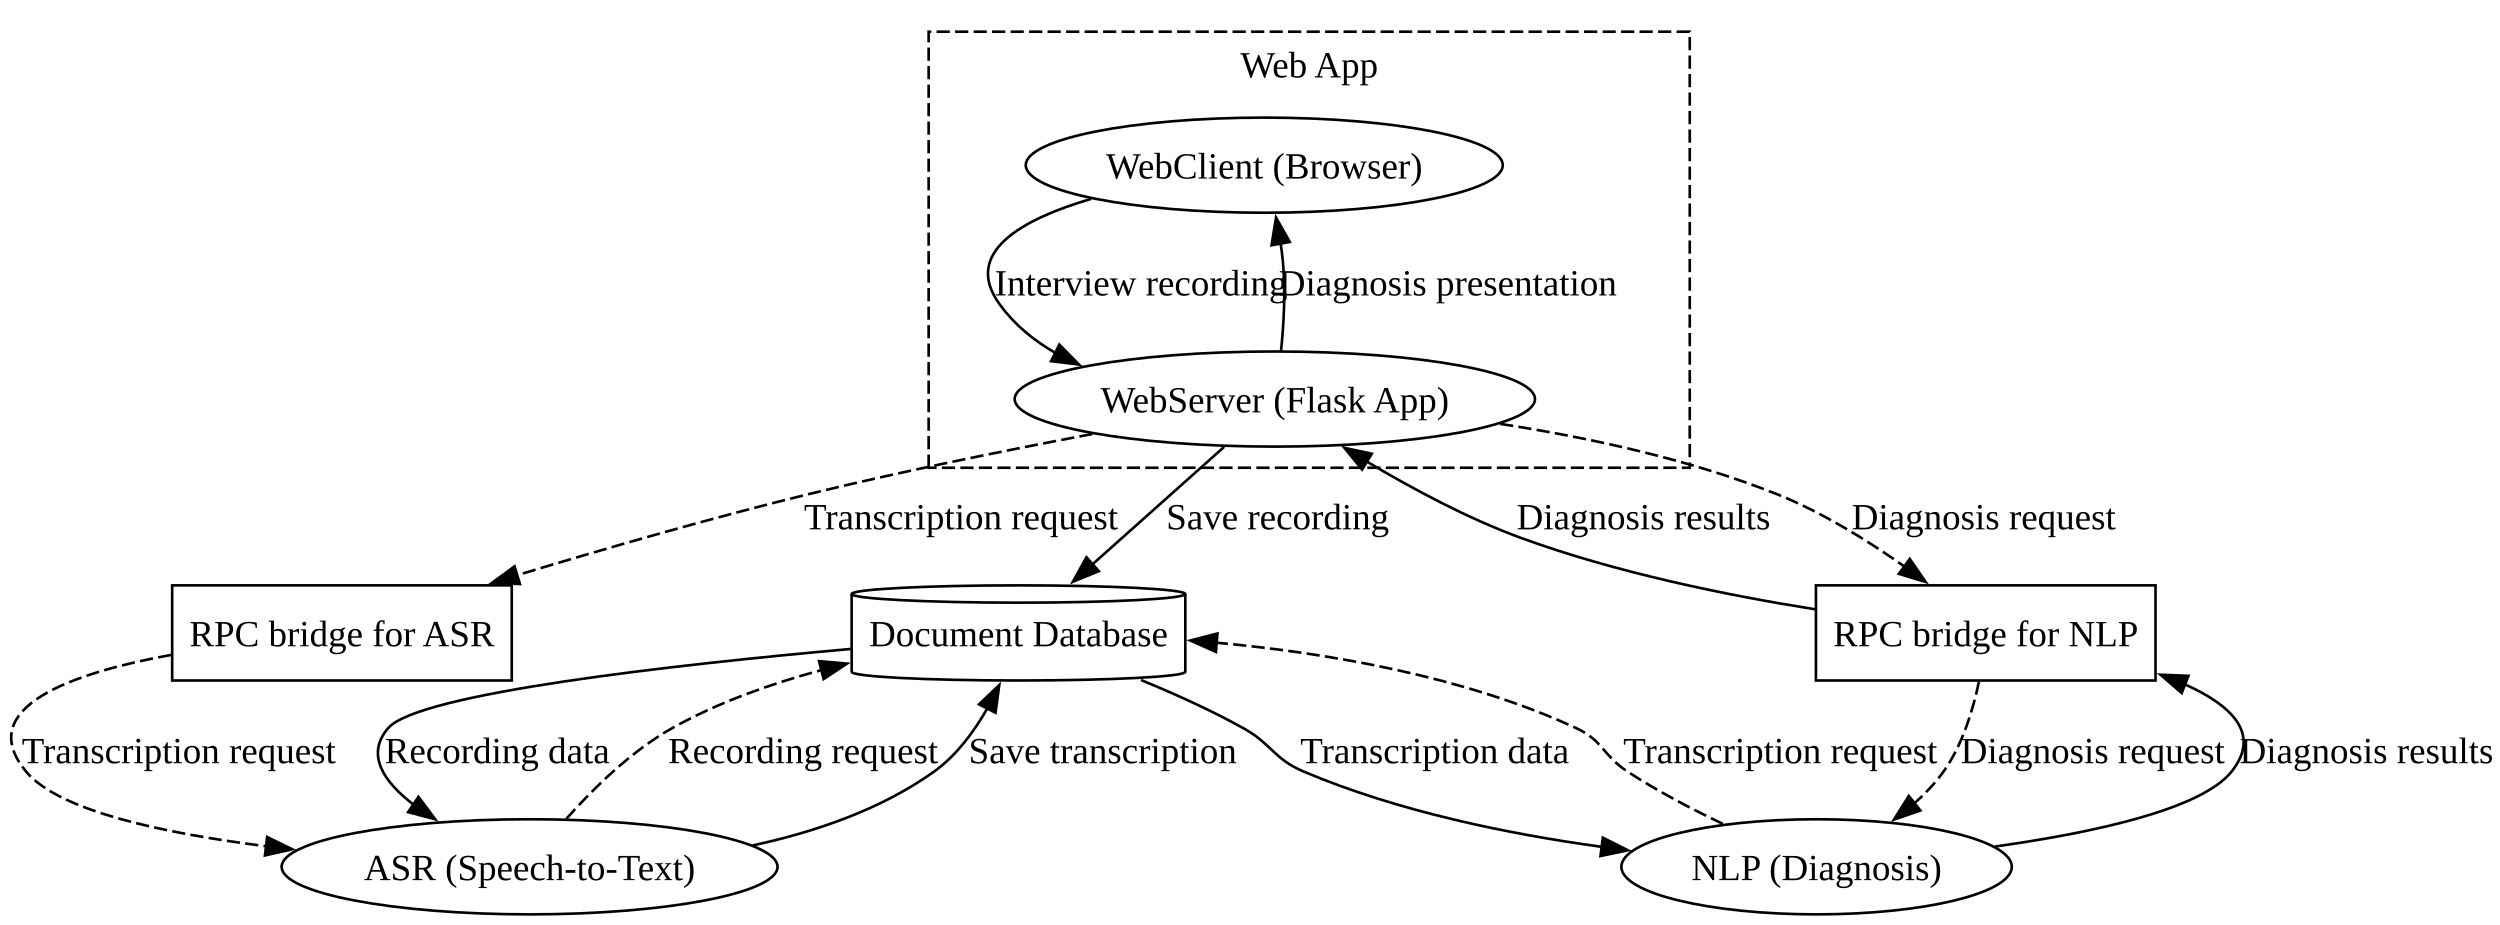
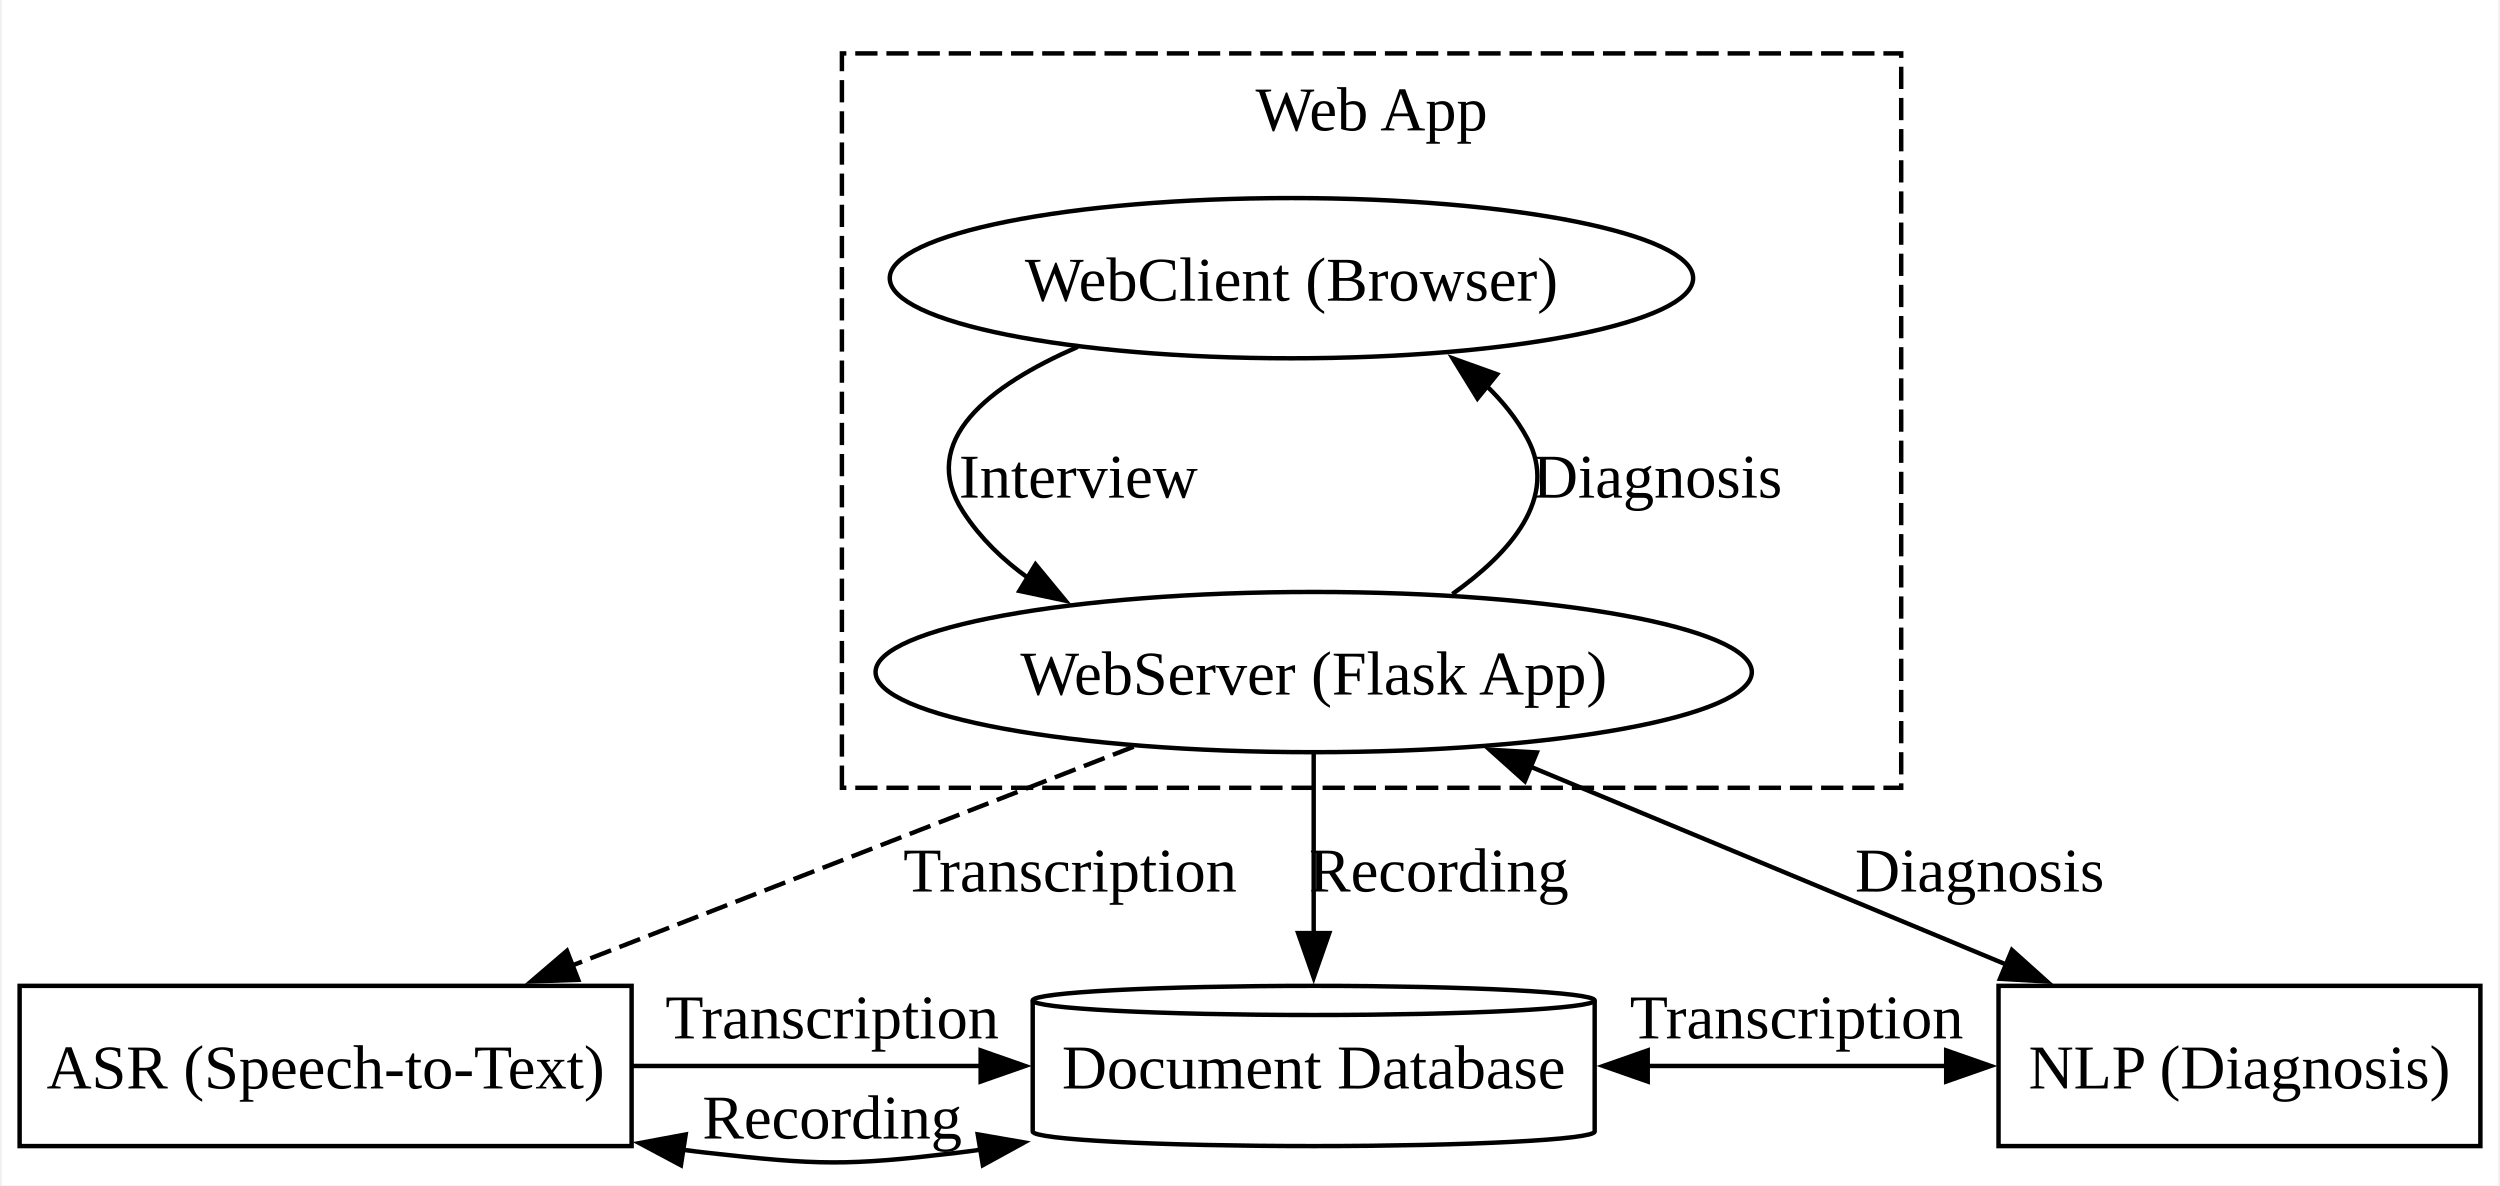
- <svg xmlns="http://www.w3.org/2000/svg" width="946pt" height="350pt" viewBox="0.00 0.00 945.94 350.00">
-   <g id="graph0" class="graph" transform="scale(1 1) rotate(0) translate(4 346)">
-     <polygon fill="white" stroke="none" points="-4,4 -4,-346 941.94,-346 941.94,4 -4,4" />
-     <g id="clust2" class="cluster">
-       <polygon fill="none" stroke="black" stroke-dasharray="5,2" points="347.37,-169 347.37,-334 635.37,-334 635.37,-169 347.37,-169" />
-       <text text-anchor="middle" x="491.37" y="-316.7" font-family="Times New Roman,serif" font-size="14.00">Web App</text>
+ <svg xmlns="http://www.w3.org/2000/svg" width="561pt" height="266pt" viewBox="0.00 0.00 560.88 266.33">
+   <g id="graph0" class="graph" transform="scale(1 1) rotate(0) translate(4 262.33)">
+     <polygon fill="white" stroke="none" points="-4,4 -4,-262.33 556.88,-262.33 556.88,4 -4,4" />
+     <g id="clust1" class="cluster">
+       <polygon fill="none" stroke="black" stroke-dasharray="5,2" points="184.75,-85.33 184.75,-250.33 422.75,-250.33 422.75,-85.33 184.75,-85.33" />
+       <text text-anchor="middle" x="303.75" y="-233.03" font-family="Times New Roman,serif" font-size="14.00">Web App</text>
    </g>
    <g id="node1" class="node">
-       <polygon fill="none" stroke="black" points="189.62,-124.5 61.12,-124.5 61.12,-88.5 189.62,-88.5 189.62,-124.5" />
-       <text text-anchor="middle" x="125.37" y="-101.45" font-family="Times New Roman,serif" font-size="14.00">RPC bridge for ASR</text>
+       <ellipse fill="none" stroke="black" cx="285.75" cy="-199.83" rx="90.25" ry="18" />
+       <text text-anchor="middle" x="285.75" y="-194.78" font-family="Times New Roman,serif" font-size="14.00">WebClient (Browser)</text>
+     </g>
+     <g id="node2" class="node">
+       <ellipse fill="none" stroke="black" cx="290.75" cy="-111.33" rx="98.44" ry="18" />
+       <text text-anchor="middle" x="290.75" y="-106.28" font-family="Times New Roman,serif" font-size="14.00">WebServer (Flask App)</text>
+     </g>
+     <g id="edge1" class="edge">
+       <path fill="none" stroke="black" d="M237.75,-184.4C217.88,-175.75 201.62,-163.3 212,-147.33 215.85,-141.4 220.96,-136.47 226.74,-132.37" />
+       <polygon fill="black" stroke="black" points="228.25,-135.54 234.99,-127.37 224.62,-129.56 228.25,-135.54" />
+       <text text-anchor="middle" x="237.88" y="-150.53" font-family="Times New Roman,serif" font-size="14.00">Interview</text>
+     </g>
+     <g id="edge10" class="edge">
+       <path fill="none" stroke="black" d="M321.92,-128.87C335.07,-138.18 345.87,-150.59 338.75,-163.83 336.36,-168.26 333.14,-172.23 329.46,-175.75" />
+       <polygon fill="black" stroke="black" points="327.54,-172.8 321.98,-181.82 331.95,-178.24 327.54,-172.8" />
+       <text text-anchor="middle" x="368.01" y="-150.53" font-family="Times New Roman,serif" font-size="14.00">Diagnosis</text>
+     </g>
+     <g id="node3" class="node">
+       <polygon fill="none" stroke="black" points="137.5,-40.83 0,-40.83 0,-4.83 137.5,-4.83 137.5,-40.83" />
+       <text text-anchor="middle" x="68.75" y="-17.78" font-family="Times New Roman,serif" font-size="14.00">ASR (Speech-to-Text)</text>
+     </g>
+     <g id="edge4" class="edge">
+       <path fill="none" stroke="black" stroke-dasharray="5,2" d="M250.29,-94.56C214.97,-80.8 163.37,-60.69 124.2,-45.43" />
+       <polygon fill="black" stroke="black" points="125.51,-42.19 114.92,-41.82 122.97,-48.71 125.51,-42.19" />
+       <text text-anchor="middle" x="236.01" y="-62.03" font-family="Times New Roman,serif" font-size="14.00">Transcription</text>
    </g>
    <g id="node4" class="node">
-       <ellipse fill="none" stroke="black" cx="196.37" cy="-18" rx="93.83" ry="18" />
-       <text text-anchor="middle" x="196.37" y="-12.95" font-family="Times New Roman,serif" font-size="14.00">ASR (Speech-to-Text)</text>
+       <path fill="none" stroke="black" d="M353.88,-37.55C353.88,-39.36 325.58,-40.83 290.75,-40.83 255.92,-40.83 227.62,-39.36 227.62,-37.55 227.62,-37.55 227.62,-8.1 227.62,-8.1 227.62,-6.29 255.92,-4.83 290.75,-4.83 325.58,-4.83 353.88,-6.29 353.88,-8.1 353.88,-8.1 353.88,-37.55 353.88,-37.55" />
+       <path fill="none" stroke="black" d="M353.88,-37.55C353.88,-35.75 325.58,-34.28 290.75,-34.28 255.92,-34.28 227.62,-35.75 227.62,-37.55" />
+       <text text-anchor="middle" x="290.75" y="-17.78" font-family="Times New Roman,serif" font-size="14.00">Document Database</text>
    </g>
-     <g id="edge4" class="edge">
-       <path fill="none" stroke="black" stroke-dasharray="5,2" d="M60.71,-98.18C22.73,-91.24 -14.23,-78.13 5.87,-54 18.11,-39.3 57.11,-30.75 96.65,-25.79" />
-       <polygon fill="black" stroke="black" points="97.05,-29.27 106.57,-24.63 96.23,-22.32 97.05,-29.27" />
-       <text text-anchor="middle" x="63.62" y="-57.2" font-family="Times New Roman,serif" font-size="14.00">Transcription request</text>
+     <g id="edge3" class="edge">
+       <path fill="none" stroke="black" d="M290.75,-93.24C290.75,-81.58 290.75,-65.87 290.75,-52.35" />
+       <polygon fill="black" stroke="black" points="294.25,-52.69 290.75,-42.69 287.25,-52.69 294.25,-52.69" />
+       <text text-anchor="middle" x="318.88" y="-62.03" font-family="Times New Roman,serif" font-size="14.00">Recording</text>
    </g>
-     <g id="node2" class="node">
-       <path fill="none" stroke="black" d="M444.49,-121.23C444.49,-123.03 416.2,-124.5 381.37,-124.5 346.54,-124.5 318.24,-123.03 318.24,-121.23 318.24,-121.23 318.24,-91.77 318.24,-91.77 318.24,-89.97 346.54,-88.5 381.37,-88.5 416.2,-88.5 444.49,-89.97 444.49,-91.77 444.49,-91.77 444.49,-121.23 444.49,-121.23" />
-       <path fill="none" stroke="black" d="M444.49,-121.23C444.49,-119.42 416.2,-117.95 381.37,-117.95 346.54,-117.95 318.24,-119.42 318.24,-121.23" />
-       <text text-anchor="middle" x="381.37" y="-101.45" font-family="Times New Roman,serif" font-size="14.00">Document Database</text>
+     <g id="node5" class="node">
+       <polygon fill="none" stroke="black" points="552.88,-40.83 444.62,-40.83 444.62,-4.83 552.88,-4.83 552.88,-40.83" />
+       <text text-anchor="middle" x="498.75" y="-17.78" font-family="Times New Roman,serif" font-size="14.00">NLP (Diagnosis)</text>
+     </g>
+     <g id="edge7" class="edge">
+       <path fill="none" stroke="black" d="M339.08,-90.23C371.29,-76.84 413.59,-59.24 446.56,-45.53" />
+       <polygon fill="black" stroke="black" points="338.19,-86.81 330.3,-93.88 340.88,-93.27 338.19,-86.81" />
+       <polygon fill="black" stroke="black" points="447.63,-48.88 455.51,-41.81 444.94,-42.42 447.63,-48.88" />
+       <text text-anchor="middle" x="440.38" y="-62.03" font-family="Times New Roman,serif" font-size="14.00">Diagnosis</text>
+     </g>
+     <g id="edge5" class="edge">
+       <path fill="none" stroke="black" d="M149.02,-4C150.84,-3.75 152.65,-3.53 154.44,-3.33 179.28,-0.54 185.87,-0.35 210.69,-3.33 212.46,-3.54 214.25,-3.78 216.05,-4.04" />
+       <polygon fill="black" stroke="black" points="148.58,-0.52 139.23,-5.5 149.65,-7.44 148.58,-0.52" />
+       <polygon fill="black" stroke="black" points="215.27,-7.46 225.71,-5.65 216.42,-0.55 215.27,-7.46" />
+       <text text-anchor="middle" x="182.56" y="-6.53" font-family="Times New Roman,serif" font-size="14.00">Recording</text>
    </g>
    <g id="edge6" class="edge">
-       <path fill="none" stroke="black" d="M317.87,-100.44C251.13,-94.46 154.22,-83.64 142.87,-70.5 134.2,-60.47 141.12,-50.19 152.51,-41.48" />
-       <polygon fill="black" stroke="black" points="154.31,-44.49 160.65,-36 150.4,-38.68 154.31,-44.49" />
-       <text text-anchor="middle" x="184.12" y="-57.2" font-family="Times New Roman,serif" font-size="14.00">Recording data</text>
-     </g>
-     <g id="node5" class="node">
-       <ellipse fill="none" stroke="black" cx="683.37" cy="-18" rx="73.87" ry="18" />
-       <text text-anchor="middle" x="683.37" y="-12.95" font-family="Times New Roman,serif" font-size="14.00">NLP (Diagnosis)</text>
-     </g>
-     <g id="edge11" class="edge">
-       <path fill="none" stroke="black" d="M427.71,-88.68C440.52,-83.43 454.23,-77.24 466.37,-70.5 477.37,-64.4 477.78,-58.9 489.37,-54 524.77,-39.01 566.47,-30.44 602.11,-25.54" />
-       <polygon fill="black" stroke="black" points="602.48,-29.02 611.95,-24.26 601.58,-22.08 602.48,-29.02" />
-       <text text-anchor="middle" x="538.87" y="-57.2" font-family="Times New Roman,serif" font-size="14.00">Transcription data</text>
-     </g>
-     <g id="node3" class="node">
-       <polygon fill="none" stroke="black" points="811.62,-124.5 683.12,-124.5 683.12,-88.5 811.62,-88.5 811.62,-124.5" />
-       <text text-anchor="middle" x="747.37" y="-101.45" font-family="Times New Roman,serif" font-size="14.00">RPC bridge for NLP</text>
+       <path fill="none" stroke="black" d="M137.78,-22.83C162.61,-22.83 190.73,-22.83 216.03,-22.83" />
+       <polygon fill="black" stroke="black" points="215.92,-26.33 225.92,-22.83 215.92,-19.33 215.92,-26.33" />
+       <text text-anchor="middle" x="182.56" y="-29.03" font-family="Times New Roman,serif" font-size="14.00">Transcription</text>
    </g>
    <g id="edge9" class="edge">
-       <path fill="none" stroke="black" stroke-dasharray="5,2" d="M744.8,-88.03C742.59,-77.43 738.56,-64.05 731.37,-54 728.23,-49.62 724.38,-45.57 720.23,-41.89" />
-       <polygon fill="black" stroke="black" points="722.62,-39.32 712.61,-35.84 718.26,-44.8 722.62,-39.32" />
-       <text text-anchor="middle" x="787.86" y="-57.2" font-family="Times New Roman,serif" font-size="14.00">Diagnosis request</text>
-     </g>
-     <g id="node7" class="node">
-       <ellipse fill="none" stroke="black" cx="478.37" cy="-195" rx="98.44" ry="18" />
-       <text text-anchor="middle" x="478.37" y="-189.95" font-family="Times New Roman,serif" font-size="14.00">WebServer (Flask App)</text>
-     </g>
-     <g id="edge13" class="edge">
-       <path fill="none" stroke="black" d="M682.94,-115.42C649.04,-120.8 607.2,-129.38 571.37,-142.5 551.08,-149.93 529.91,-161.33 512.9,-171.51" />
-       <polygon fill="black" stroke="black" points="511.39,-168.33 504.69,-176.54 515.05,-174.3 511.39,-168.33" />
-       <text text-anchor="middle" x="617.87" y="-145.7" font-family="Times New Roman,serif" font-size="14.00">Diagnosis results</text>
-     </g>
-     <g id="edge5" class="edge">
-       <path fill="none" stroke="black" stroke-dasharray="5,2" d="M210.27,-36.16C220.3,-47.47 234.78,-61.75 250.37,-70.5 267.61,-80.18 287.65,-87.27 306.79,-92.44" />
-       <polygon fill="black" stroke="black" points="305.9,-95.83 316.45,-94.89 307.62,-89.04 305.9,-95.83" />
-       <text text-anchor="middle" x="299.87" y="-57.2" font-family="Times New Roman,serif" font-size="14.00">Recording request</text>
-     </g>
-     <g id="edge7" class="edge">
-       <path fill="none" stroke="black" d="M280.75,-26.09C304.57,-31.2 329.41,-39.75 349.37,-54 357.87,-60.07 364.58,-69.16 369.62,-78.03" />
-       <polygon fill="black" stroke="black" points="366.43,-79.47 374.09,-86.79 372.67,-76.29 366.43,-79.47" />
-       <text text-anchor="middle" x="413.23" y="-57.2" font-family="Times New Roman,serif" font-size="14.00">Save transcription</text>
-     </g>
-     <g id="edge10" class="edge">
-       <path fill="none" stroke="black" stroke-dasharray="5,2" d="M647.87,-34.25C636.07,-39.87 623.09,-46.67 611.87,-54 602.36,-60.21 602.67,-65.73 592.37,-70.5 549.86,-90.17 498.01,-98.95 456.35,-102.8" />
-       <polygon fill="black" stroke="black" points="456.07,-99.31 446.39,-103.63 456.65,-106.29 456.07,-99.31" />
-       <text text-anchor="middle" x="669.62" y="-57.2" font-family="Times New Roman,serif" font-size="14.00">Transcription request</text>
-     </g>
-     <g id="edge12" class="edge">
-       <path fill="none" stroke="black" d="M750.92,-25.68C788.08,-30.9 828.93,-39.73 840.37,-54 851.71,-68.16 840.64,-79.03 822.68,-87.06" />
-       <polygon fill="black" stroke="black" points="821.53,-83.76 813.51,-90.68 824.09,-90.27 821.53,-83.76" />
-       <text text-anchor="middle" x="891.44" y="-57.2" font-family="Times New Roman,serif" font-size="14.00">Diagnosis results</text>
-     </g>
-     <g id="node6" class="node">
-       <ellipse fill="none" stroke="black" cx="474.37" cy="-283.5" rx="90.25" ry="18" />
-       <text text-anchor="middle" x="474.37" y="-278.45" font-family="Times New Roman,serif" font-size="14.00">WebClient (Browser)</text>
-     </g>
-     <g id="edge1" class="edge">
-       <path fill="none" stroke="black" d="M408.93,-270.77C382.11,-262.88 360.24,-250.3 374.12,-231 379.73,-223.2 387.16,-217.12 395.48,-212.37" />
-       <polygon fill="black" stroke="black" points="396.81,-215.62 404.24,-208.07 393.72,-209.34 396.81,-215.62" />
-       <text text-anchor="middle" x="427.74" y="-234.2" font-family="Times New Roman,serif" font-size="14.00">Interview recording</text>
-     </g>
-     <g id="edge3" class="edge">
-       <path fill="none" stroke="black" stroke-dasharray="5,2" d="M409.33,-181.77C376.61,-175.6 337.07,-167.61 301.87,-159 265.1,-150.01 224.52,-138.29 191.55,-128.31" />
-       <polygon fill="black" stroke="black" points="192.71,-125.01 182.12,-125.44 190.67,-131.7 192.71,-125.01" />
-       <text text-anchor="middle" x="359.62" y="-145.7" font-family="Times New Roman,serif" font-size="14.00">Transcription request</text>
-     </g>
-     <g id="edge2" class="edge">
-       <path fill="none" stroke="black" d="M459.2,-176.91C444.95,-164.2 425.28,-146.66 409.28,-132.39" />
-       <polygon fill="black" stroke="black" points="411.75,-129.9 401.95,-125.86 407.09,-135.13 411.75,-129.9" />
-       <text text-anchor="middle" x="479.43" y="-145.7" font-family="Times New Roman,serif" font-size="14.00">Save recording</text>
-     </g>
-     <g id="edge8" class="edge">
-       <path fill="none" stroke="black" stroke-dasharray="5,2" d="M563.61,-185.61C597.1,-180.45 635.35,-172.19 668.37,-159 685.42,-152.19 702.68,-141.47 716.71,-131.56" />
-       <polygon fill="black" stroke="black" points="718.62,-134.51 724.64,-125.79 714.49,-128.85 718.62,-134.51" />
-       <text text-anchor="middle" x="746.61" y="-145.7" font-family="Times New Roman,serif" font-size="14.00">Diagnosis request</text>
-     </g>
-     <g id="edge14" class="edge">
-       <path fill="none" stroke="black" d="M480.71,-213.19C481.75,-223.22 482.5,-236.09 481.37,-247.5 481.16,-249.58 480.89,-251.73 480.57,-253.88" />
-       <polygon fill="black" stroke="black" points="477.13,-253.2 478.81,-263.67 484.02,-254.44 477.13,-253.2" />
-       <text text-anchor="middle" x="543.81" y="-234.2" font-family="Times New Roman,serif" font-size="14.00">Diagnosis presentation</text>
+       <path fill="none" stroke="black" d="M433.09,-22.83C411.66,-22.83 387.7,-22.83 365.64,-22.83" />
+       <polygon fill="black" stroke="black" points="432.86,-26.33 442.86,-22.83 432.86,-19.33 432.86,-26.33" />
+       <polygon fill="black" stroke="black" points="365.8,-19.33 355.8,-22.83 365.8,-26.33 365.8,-19.33" />
+       <text text-anchor="middle" x="399.25" y="-29.03" font-family="Times New Roman,serif" font-size="14.00">Transcription</text>
    </g>
  </g>
</svg>
